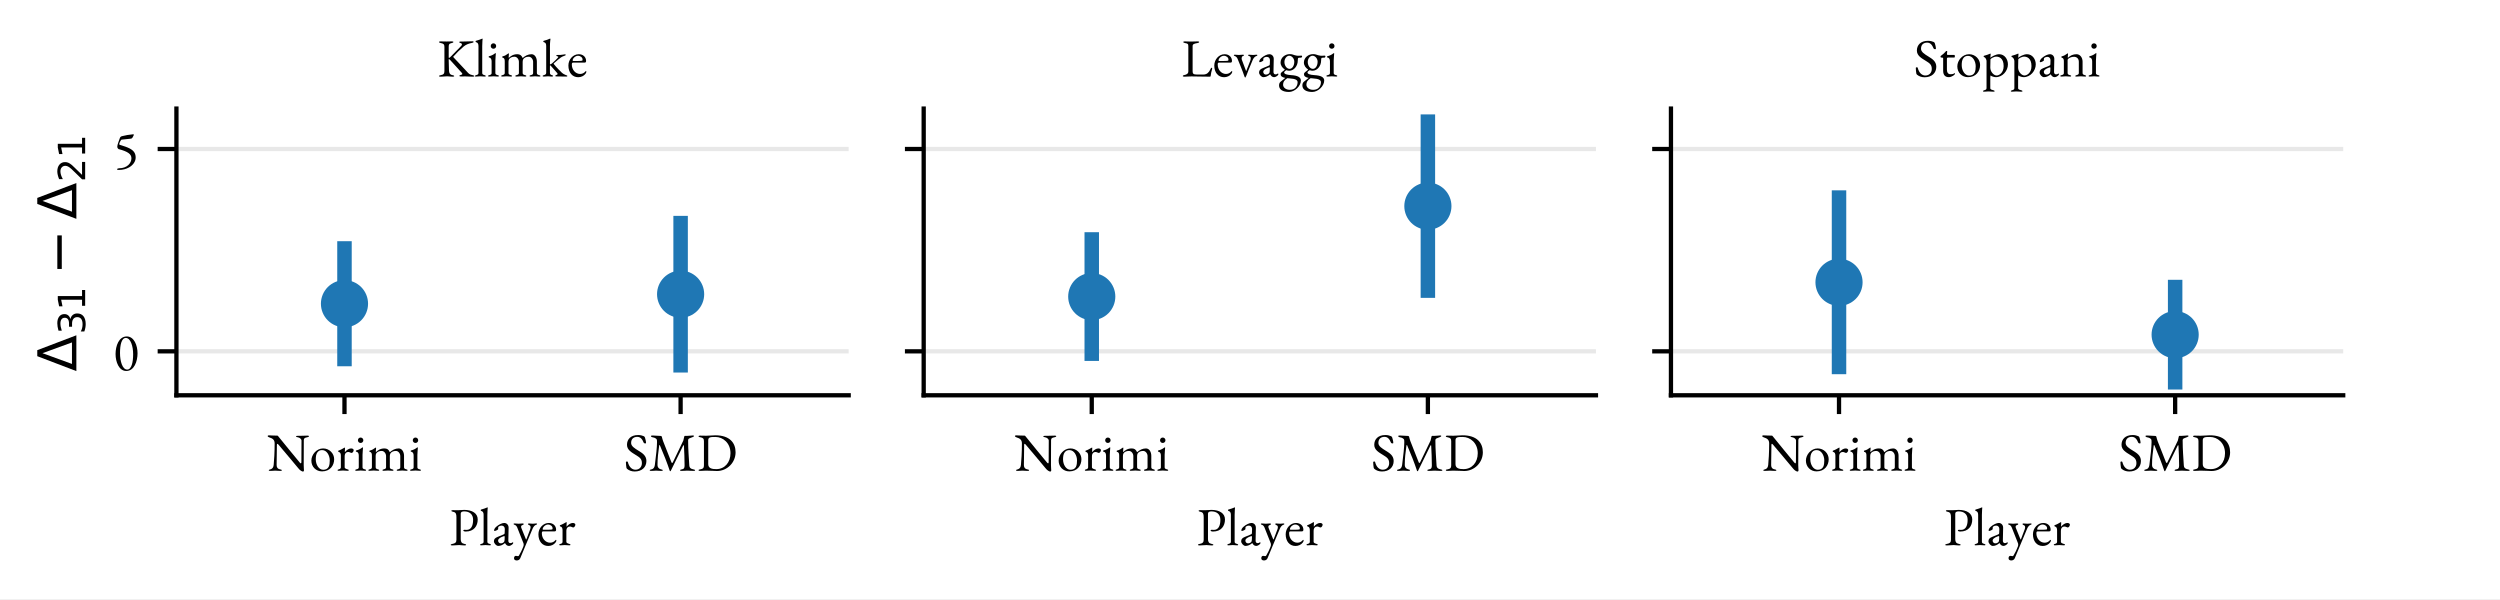
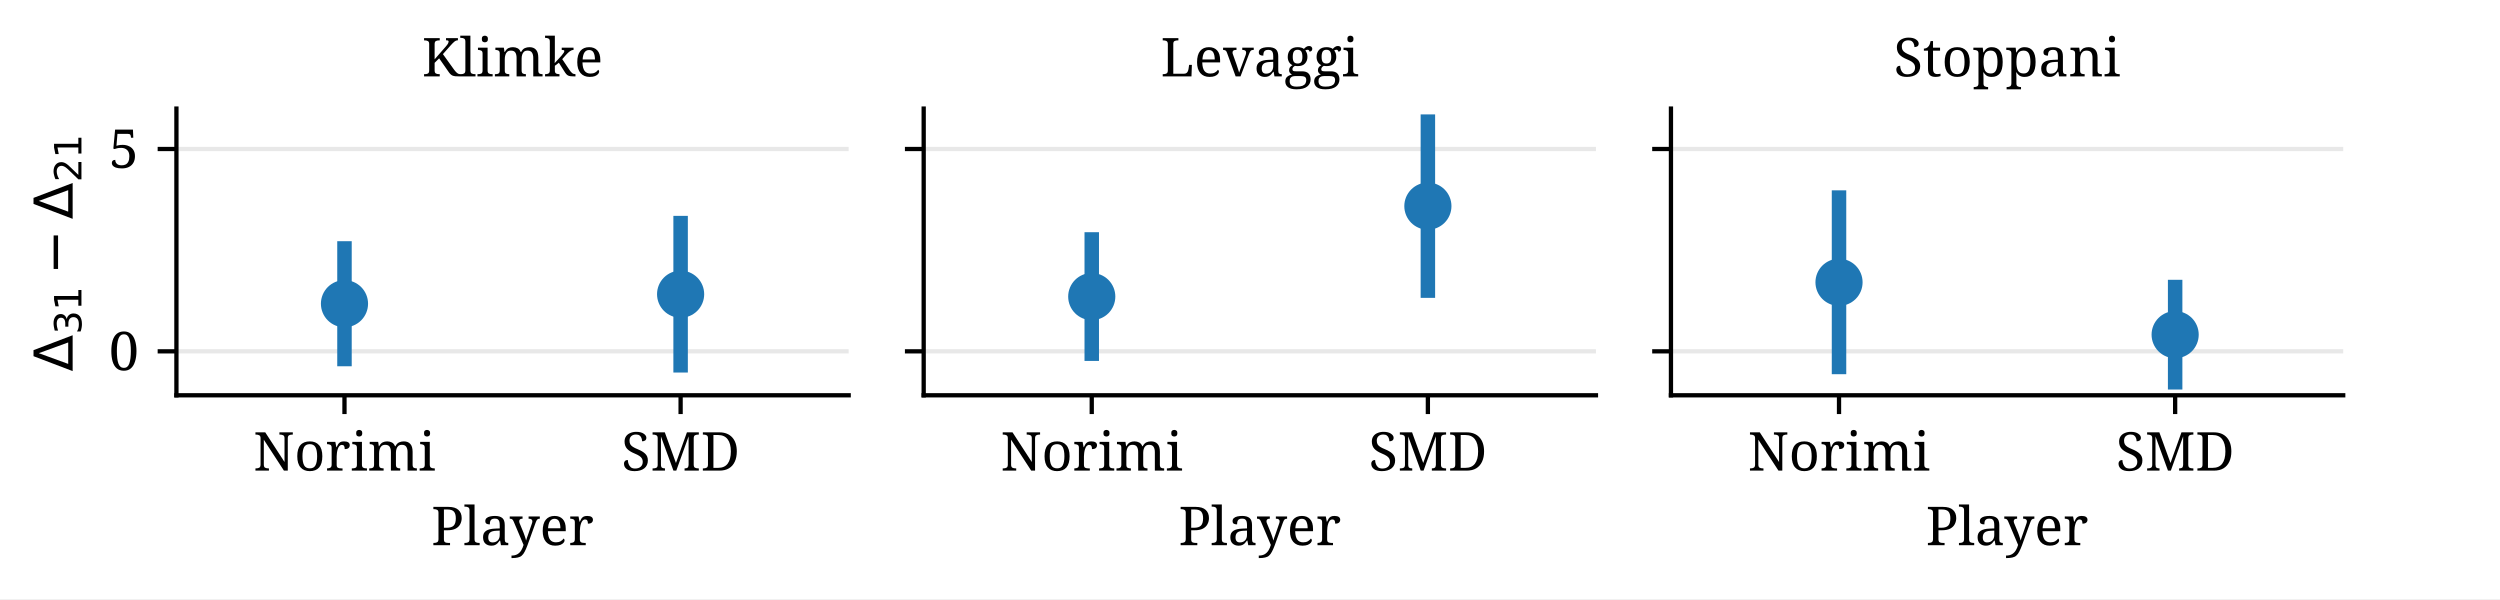
<svg xmlns="http://www.w3.org/2000/svg" xmlns:xlink="http://www.w3.org/1999/xlink" width="466.214pt" height="111.716pt" viewBox="0 0 466.214 111.716" version="1.1">
  <defs>
    <style type="text/css">*{stroke-linejoin: round; stroke-linecap: butt}</style>
  </defs>
  <g id="figure_1">
    <g id="patch_1">
      <path d="M 0 111.716  L 466.214 111.716  L 466.214 0  L 0 0  z " style="fill: #ffffff" />
    </g>
    <g id="axes_1">
      <g id="patch_2">
        <path d="M 32.9 73.716  L 158.266 73.716  L 158.266 20.25  L 32.9 20.25  z " style="fill: #ffffff" />
      </g>
      <g id="matplotlib.axis_1">
        <g id="xtick_1">
          <g id="line2d_1">
            <defs>
-               <path id="m134021702a" d="M 0 0  L 0 3.5  " style="stroke: #000000; stroke-width: 0.8" />
+               <path id="m413b5e02e6" d="M 0 0  L 0 3.5  " style="stroke: #000000; stroke-width: 0.8" />
            </defs>
            <g>
-               <use xlink:href="#m134021702a" x="64.241" y="73.716" style="stroke: #000000; stroke-width: 0.8" />
+               <use xlink:href="#m413b5e02e6" x="64.241" y="73.716" style="stroke: #000000; stroke-width: 0.8" />
            </g>
          </g>
          <g id="text_1">
-             <g transform="translate(49.79611 87.76625) scale(0.1 -0.1)">
-               <defs>
-                 <path id="EBGaramond-Regular-4e" d="M 4275 -109  C 4339 -109 4410 -83 4410 51  C 4410 134 4378 365 4378 672  C 4378 1683 4384 3520 4390 3635  C 4403 3846 4474 3923 4794 3981  C 4941 4006 5005 4051 5005 4109  C 5005 4160 4928 4179 4819 4179  C 4429 4179 4390 4160 4083 4160  L 3718 4160  C 3610 4160 3456 4141 3456 4090  C 3456 4032 3597 3987 3744 3962  C 3885 3936 4109 3776 4115 3610  C 4115 2438 4109 1248 4102 1005  C 4096 909 4070 870 4038 870  C 3987 870 3910 960 3878 998  C 3750 1152 1485 3898 1363 4070  C 1318 4128 1286 4179 1210 4179  C 749 4179 723 4198 224 4211  C 179 4211 77 4198 77 4122  C 77 4045 237 3981 275 3968  C 653 3846 909 3699 909 3245  C 909 2189 845 1165 794 685  C 768 422 666 224 422 160  C 275 122 211 96 211 38  C 211 -13 288 -32 397 -32  C 742 -32 749 0 979 0  C 1216 0 1235 -32 1581 -32  C 1690 -32 1766 -13 1766 38  C 1766 96 1702 128 1555 154  C 1235 211 1146 435 1146 666  C 1146 1453 1165 2432 1178 3066  C 1178 3117 1190 3200 1235 3200  C 1267 3200 1306 3174 1370 3098  C 1517 2918 3610 454 3725 294  C 3930 13 4198 -109 4275 -109  z " transform="scale(0.015625)" />
-                 <path id="EBGaramond-Regular-6f" d="M 1498 -90  C 2458 -90 2944 614 2944 1363  C 2944 2054 2368 2650 1626 2650  C 838 2650 224 1907 224 1197  C 224 448 781 -90 1498 -90  z M 1632 102  C 1120 102 749 710 749 1344  C 749 1651 781 1978 954 2195  C 1107 2394 1286 2451 1517 2451  C 2061 2451 2419 1818 2419 1210  C 2419 960 2394 653 2291 454  C 2163 205 1920 102 1632 102  z " transform="scale(0.015625)" />
-                 <path id="EBGaramond-Regular-72" d="M 314 -19  C 570 -19 608 13 832 13  C 1056 13 1133 -19 1389 -19  C 1478 -19 1517 0 1517 51  C 1517 109 1459 128 1370 154  C 1158 218 1030 282 1030 397  L 1030 1690  C 1030 2118 1267 2227 1472 2227  C 1536 2227 1606 2195 1677 2170  C 1741 2138 1805 2112 1856 2112  C 1984 2112 2106 2317 2106 2445  C 2106 2560 1978 2650 1798 2650  C 1549 2650 1267 2464 1062 2214  C 1056 2214 1050 2221 1050 2227  C 1062 2432 1069 2662 1069 2707  C 1069 2733 1056 2752 1037 2752  C 1018 2752 992 2739 941 2707  C 806 2624 531 2464 307 2394  C 282 2387 250 2355 250 2317  C 250 2278 282 2240 314 2234  C 525 2189 576 2003 576 1773  L 576 397  C 576 275 493 192 333 154  C 237 128 186 115 186 51  C 186 0 224 -19 314 -19  z " transform="scale(0.015625)" />
-                 <path id="EBGaramond-Regular-69" d="M 794 3302  C 979 3302 1120 3443 1120 3622  C 1120 3808 979 3949 794 3949  C 614 3949 474 3808 474 3622  C 474 3443 614 3302 794 3302  z M 282 -19  C 531 -19 576 13 800 13  C 1024 13 1075 -19 1318 -19  C 1402 -19 1446 0 1446 51  C 1446 115 1370 134 1299 154  C 1126 198 1024 250 1024 397  L 1024 1882  C 1024 2170 1082 2643 1082 2746  C 1082 2765 1069 2778 1043 2778  C 1018 2778 986 2758 954 2733  C 845 2643 621 2490 282 2413  C 243 2406 224 2381 224 2336  C 224 2285 243 2259 288 2253  C 506 2221 576 2016 576 1786  L 576 397  C 576 243 480 198 301 154  C 230 134 154 115 154 51  C 154 0 205 -19 282 -19  z " transform="scale(0.015625)" />
-                 <path id="EBGaramond-Regular-6d" d="M 282 -19  C 538 -19 576 13 800 13  C 1024 13 1062 -19 1318 -19  C 1395 -19 1446 0 1446 51  C 1446 115 1370 128 1299 154  C 1171 192 1024 224 1024 397  L 1024 1715  C 1024 1933 1075 2086 1197 2176  C 1357 2304 1536 2349 1754 2349  C 2029 2349 2266 2048 2266 1741  L 2266 397  C 2266 224 2112 192 1984 154  C 1914 128 1837 115 1837 51  C 1837 0 1894 -19 1965 -19  C 2221 -19 2272 13 2496 13  C 2720 13 2765 -19 3021 -19  C 3104 -19 3149 0 3149 51  C 3149 109 3085 134 3002 154  C 2874 186 2714 224 2714 397  L 2714 1715  C 2714 1939 2778 2086 2893 2176  C 3053 2304 3232 2349 3450 2349  C 3725 2349 3962 2048 3962 1741  L 3962 397  C 3962 224 3821 186 3686 154  C 3603 134 3539 115 3539 51  C 3539 0 3590 -19 3667 -19  C 3923 -19 3974 13 4198 13  C 4422 13 4448 -19 4704 -19  C 4800 -19 4832 0 4832 51  C 4832 109 4768 128 4685 154  C 4557 192 4410 224 4410 397  L 4410 1760  C 4410 2208 4186 2650 3770 2650  C 3354 2650 3002 2451 2726 2208  L 2707 2208  C 2573 2534 2374 2650 2067 2650  C 1574 2650 1261 2406 1069 2221  L 1056 2221  C 1050 2227 1043 2259 1043 2298  C 1043 2419 1075 2650 1075 2707  C 1075 2733 1056 2752 1037 2752  C 1011 2752 992 2733 979 2726  C 749 2579 672 2477 326 2394  C 294 2387 275 2368 275 2317  C 275 2266 294 2240 333 2234  C 550 2195 576 2003 576 1773  L 576 397  C 576 224 422 192 301 154  C 218 128 154 109 154 51  C 154 -6 211 -19 282 -19  z " transform="scale(0.015625)" />
-               </defs>
-               <use xlink:href="#EBGaramond-Regular-4e" />
-               <use xlink:href="#EBGaramond-Regular-6f" transform="translate(79.19998 0)" />
-               <use xlink:href="#EBGaramond-Regular-72" transform="translate(128.7 0)" />
-               <use xlink:href="#EBGaramond-Regular-69" transform="translate(162.1 0)" />
-               <use xlink:href="#EBGaramond-Regular-6d" transform="translate(186.5999 0)" />
-               <use xlink:href="#EBGaramond-Regular-69" transform="translate(264.3999 0)" />
-             </g>
+             <text style="font-size: 10px; font-family: 'EB Garamond', serif; text-anchor: middle" x="64.241" y="87.766" transform="rotate(-0 64.24143 87.76625)">Norimi</text>
          </g>
        </g>
        <g id="xtick_2">
          <g id="line2d_2">
            <g>
-               <use xlink:href="#m134021702a" x="126.924" y="73.716" style="stroke: #000000; stroke-width: 0.8" />
+               <use xlink:href="#m413b5e02e6" x="126.924" y="73.716" style="stroke: #000000; stroke-width: 0.8" />
            </g>
          </g>
          <g id="text_2">
-             <g transform="translate(116.3243 87.76625) scale(0.1 -0.1)">
-               <defs>
-                 <path id="EBGaramond-Regular-53" d="M 1306 -102  C 2144 -102 2701 390 2701 1152  C 2701 1792 2221 2093 1773 2368  C 1293 2662 877 2918 877 3302  C 877 3840 1229 4032 1613 4032  C 1978 4032 2202 3782 2381 3334  C 2400 3283 2483 3245 2560 3245  C 2611 3245 2656 3264 2656 3315  C 2656 3520 2579 3770 2528 3949  C 2509 4013 2458 4083 2394 4109  C 2253 4166 2029 4250 1722 4250  C 819 4250 384 3731 384 3085  C 384 2464 941 2176 1440 1862  C 1894 1581 2163 1414 2163 890  C 2163 416 1837 109 1395 109  C 1030 109 653 365 486 1024  C 474 1075 429 1094 384 1094  C 314 1094 256 1062 256 1005  C 269 826 275 506 320 333  C 333 282 371 237 403 205  C 640 6 947 -102 1306 -102  z " transform="scale(0.015625)" />
-                 <path id="EBGaramond-Regular-4d" d="M 307 -32  C 653 -32 659 0 890 0  C 1126 0 1146 -32 1491 -32  C 1600 -32 1677 -13 1677 38  C 1677 96 1613 128 1466 154  C 1203 205 1050 422 1050 653  C 1050 1523 1133 2112 1254 3014  C 1261 3059 1318 3059 1338 3014  C 1818 1894 2182 973 2515 -26  C 2534 -83 2611 -77 2630 -32  L 4102 2970  C 4147 3053 4192 3059 4205 2970  C 4243 2106 4282 1536 4282 614  C 4282 314 4205 186 3955 154  C 3808 134 3744 96 3744 38  C 3744 -13 3821 -32 3930 -32  C 4275 -32 4339 0 4602 0  C 4896 0 5005 -32 5350 -32  C 5459 -32 5536 -13 5536 38  C 5536 96 5472 128 5325 154  C 5005 211 4858 346 4845 608  C 4794 1574 4704 2445 4704 3635  C 4704 3731 4768 3814 4858 3853  C 4973 3904 5120 3955 5235 4000  C 5363 4051 5402 4077 5402 4134  C 5402 4192 5306 4198 5267 4198  C 5120 4198 4794 4147 4538 4147  L 4307 4147  C 4275 4147 4256 4115 4243 4064  C 4218 3930 4166 3725 4128 3584  L 2867 960  C 2835 896 2746 915 2720 979  L 1709 3546  C 1645 3706 1613 3885 1568 4038  C 1549 4102 1504 4141 1446 4141  C 1280 4141 653 4192 486 4192  C 358 4192 269 4186 269 4122  C 269 4064 326 4013 410 3994  C 602 3955 736 3930 890 3802  C 973 3731 979 3661 986 3590  C 992 3526 992 3443 992 3379  C 992 2842 883 1805 730 653  C 685 352 544 192 333 154  C 186 128 122 96 122 38  C 122 -13 198 -32 307 -32  z " transform="scale(0.015625)" />
-                 <path id="EBGaramond-Regular-44" d="M 2374 -45  C 3597 -45 4602 960 4602 2189  C 4602 3309 3910 4218 2176 4218  C 2003 4218 1357 4166 1082 4166  C 774 4166 698 4179 371 4179  C 262 4179 186 4154 186 4096  C 186 4026 250 4006 397 3981  C 717 3923 826 3821 826 3514  L 826 634  C 826 326 717 211 397 154  C 250 128 186 122 186 51  C 186 -13 262 -32 371 -32  C 710 -32 787 0 1043 0  C 1549 0 2246 -45 2374 -45  z M 2298 179  C 1818 179 1338 256 1338 774  L 1338 3629  C 1338 4013 1651 4019 2208 4019  C 3085 4019 3994 3309 3994 2080  C 3994 966 3296 179 2298 179  z " transform="scale(0.015625)" />
-               </defs>
-               <use xlink:href="#EBGaramond-Regular-53" />
-               <use xlink:href="#EBGaramond-Regular-4d" transform="translate(46.49999 0)" />
-               <use xlink:href="#EBGaramond-Regular-44" transform="translate(136.6 0)" />
-             </g>
+             <text style="font-size: 10px; font-family: 'EB Garamond', serif; text-anchor: middle" x="126.924" y="87.766" transform="rotate(-0 126.9243 87.76625)">SMD</text>
          </g>
        </g>
        <g id="text_3">
-           <g transform="translate(83.81723 101.6663) scale(0.1 -0.1)">
-             <defs>
-               <path id="EBGaramond-Regular-50" d="M 339 -32  C 685 -32 845 13 1171 13  C 1414 13 1453 -32 1798 -32  C 1907 -32 1984 -13 1984 38  C 1984 96 1920 128 1773 154  C 1453 211 1344 403 1344 710  L 1344 3763  C 1344 3955 1510 4032 1754 4032  C 2374 4032 2822 3706 2822 3027  C 2822 2272 2560 1824 2048 1824  C 1875 1824 1792 1837 1754 1837  C 1709 1837 1651 1779 1651 1747  C 1651 1696 1754 1626 1939 1626  C 2918 1626 3373 2285 3373 3072  C 3373 3789 2726 4211 1754 4211  C 1574 4211 1299 4173 1043 4173  C 781 4173 762 4179 416 4179  C 307 4179 230 4160 230 4109  C 230 4051 294 4006 442 3981  C 762 3923 832 3725 832 3341  L 832 640  C 832 326 685 211 365 154  C 218 128 154 96 154 38  C 154 -13 230 -32 339 -32  z " transform="scale(0.015625)" />
-               <path id="EBGaramond-Regular-6c" d="M 250 -19  C 499 -19 544 13 768 13  C 992 13 1037 -19 1286 -19  C 1331 -19 1414 -13 1414 38  C 1414 102 1338 128 1267 154  C 1139 192 992 224 992 397  L 992 3597  C 992 4173 1037 4390 1037 4467  C 1037 4486 1024 4512 1005 4512  C 992 4512 979 4506 966 4499  C 762 4422 570 4326 243 4250  C 218 4243 198 4211 198 4173  C 198 4134 218 4096 250 4090  C 461 4045 544 3872 544 3622  L 544 397  C 544 224 397 192 269 154  C 198 128 122 102 122 38  C 122 -13 205 -19 250 -19  z " transform="scale(0.015625)" />
-               <path id="EBGaramond-Regular-61" d="M 749 -90  C 1024 -90 1267 13 1549 243  L 1568 243  C 1683 19 1837 -90 2035 -90  C 2170 -90 2342 0 2477 134  C 2515 173 2547 237 2547 275  C 2547 314 2515 346 2477 346  C 2464 346 2451 339 2426 314  C 2368 262 2298 243 2189 243  C 2048 243 1952 365 1958 544  L 1990 2080  C 1997 2406 1773 2650 1466 2650  C 1210 2650 800 2458 512 2195  C 352 2054 256 1888 256 1754  C 256 1722 282 1696 326 1696  C 454 1696 749 1856 749 1920  C 749 1952 742 2003 742 2035  C 742 2112 755 2182 806 2221  C 890 2291 1030 2336 1158 2336  C 1402 2336 1542 2150 1536 1926  L 1523 1517  C 1517 1344 1510 1331 1344 1261  L 691 992  C 378 864 237 730 237 461  C 237 224 518 -90 749 -90  z M 1050 218  C 896 218 736 333 736 557  C 736 704 883 883 1338 1050  C 1408 1075 1446 1082 1466 1082  C 1517 1082 1530 1043 1523 947  L 1510 634  C 1504 474 1472 416 1427 371  C 1331 275 1216 218 1050 218  z " transform="scale(0.015625)" />
-               <path id="EBGaramond-Regular-79" d="M 410 -1824  C 595 -1824 749 -1734 826 -1562  C 1088 -947 1414 -141 1440 -83  L 2310 1990  C 2394 2195 2560 2381 2688 2419  C 2758 2445 2835 2470 2835 2534  C 2835 2586 2752 2592 2707 2592  C 2566 2592 2566 2560 2330 2560  C 2093 2560 1990 2592 1875 2592  C 1830 2592 1747 2573 1747 2522  C 1747 2458 1862 2400 1933 2368  C 2010 2336 2061 2285 2061 2125  C 2061 2061 2035 1946 2010 1888  L 1568 717  C 1562 698 1549 678 1536 678  C 1517 678 1504 698 1498 717  L 979 1997  C 960 2042 928 2125 928 2176  C 928 2298 966 2355 1056 2381  C 1126 2400 1242 2458 1242 2522  C 1242 2573 1165 2592 1114 2592  C 858 2592 851 2560 627 2560  C 403 2560 416 2592 160 2592  C 115 2592 32 2586 32 2534  C 32 2470 109 2445 179 2419  C 307 2381 403 2259 467 2106  L 1210 230  C 1229 179 1235 115 1235 45  C 1235 -13 1229 -64 1216 -102  C 1030 -595 813 -1018 672 -1242  C 640 -1293 602 -1312 550 -1312  C 480 -1312 390 -1274 294 -1274  C 160 -1274 83 -1408 83 -1562  C 83 -1754 243 -1824 410 -1824  z " transform="scale(0.015625)" />
-               <path id="EBGaramond-Regular-65" d="M 1363 -96  C 1702 -96 2029 51 2221 301  C 2298 397 2336 486 2336 570  C 2336 608 2317 634 2285 634  C 2259 634 2246 627 2214 582  C 2054 397 1843 294 1587 294  C 1043 294 602 794 602 1408  C 602 1594 640 1645 762 1645  L 2112 1645  C 2246 1645 2304 1709 2304 1843  C 2304 2317 1939 2650 1427 2650  C 755 2650 192 2035 192 1299  C 192 461 659 -96 1363 -96  z M 774 1843  C 723 1843 698 1862 698 1907  C 698 2163 1037 2464 1331 2464  C 1632 2464 1882 2259 1882 2016  C 1882 1926 1869 1882 1830 1875  C 1690 1850 1562 1843 1357 1843  L 774 1843  z " transform="scale(0.015625)" />
-             </defs>
-             <use xlink:href="#EBGaramond-Regular-50" />
-             <use xlink:href="#EBGaramond-Regular-6c" transform="translate(55.2 0)" />
-             <use xlink:href="#EBGaramond-Regular-61" transform="translate(79.19998 0)" />
-             <use xlink:href="#EBGaramond-Regular-79" transform="translate(119.1 0)" />
-             <use xlink:href="#EBGaramond-Regular-65" transform="translate(162.9 0)" />
-             <use xlink:href="#EBGaramond-Regular-72" transform="translate(201.8999 0)" />
-           </g>
+           <text style="font-size: 10px; font-family: 'EB Garamond', serif; text-anchor: middle" x="95.583" y="101.666" transform="rotate(-0 95.58285 101.6663)">Player</text>
        </g>
      </g>
      <g id="matplotlib.axis_2">
        <g id="ytick_1">
          <g id="line2d_3">
-             <path d="M 32.9 65.516  L 158.266 65.516  " clip-path="url(#p1dc24a5975)" style="fill: none; stroke: #b0b0b0; stroke-opacity: 0.3; stroke-width: 0.8; stroke-linecap: square" />
+             <path d="M 32.9 65.516  L 158.266 65.516  " clip-path="url(#p320adf4437)" style="fill: none; stroke: #b0b0b0; stroke-opacity: 0.3; stroke-width: 0.8; stroke-linecap: square" />
          </g>
          <g id="line2d_4">
            <defs>
-               <path id="mbe5b79026c" d="M 0 0  L -3.5 0  " style="stroke: #000000; stroke-width: 0.8" />
+               <path id="m48636ae9ef" d="M 0 0  L -3.5 0  " style="stroke: #000000; stroke-width: 0.8" />
            </defs>
            <g>
-               <use xlink:href="#mbe5b79026c" x="32.9" y="65.516" style="stroke: #000000; stroke-width: 0.8" />
+               <use xlink:href="#m48636ae9ef" x="32.9" y="65.516" style="stroke: #000000; stroke-width: 0.8" />
            </g>
          </g>
          <g id="text_4">
-             <g transform="translate(21.1 69.04082) scale(0.1 -0.1)">
-               <defs>
-                 <path id="EBGaramond-Regular-30" d="M 1568 -90  C 2515 -90 2912 1062 2912 2022  C 2912 2950 2502 4032 1632 4032  C 685 4032 288 2906 288 1933  C 288 986 698 -90 1568 -90  z M 1677 77  C 1101 77 819 1088 819 2048  C 819 3008 998 3853 1510 3853  C 2086 3853 2387 2867 2387 1907  C 2387 947 2189 77 1677 77  z " transform="scale(0.015625)" />
-               </defs>
-               <use xlink:href="#EBGaramond-Regular-30" />
-             </g>
+             <text style="font-size: 10px; font-family: 'EB Garamond', serif; text-anchor: end" x="25.9" y="69.041" transform="rotate(-0 25.9 69.04082)">0</text>
          </g>
        </g>
        <g id="ytick_2">
          <g id="line2d_5">
-             <path d="M 32.9 27.786  L 158.266 27.786  " clip-path="url(#p1dc24a5975)" style="fill: none; stroke: #b0b0b0; stroke-opacity: 0.3; stroke-width: 0.8; stroke-linecap: square" />
+             <path d="M 32.9 27.786  L 158.266 27.786  " clip-path="url(#p320adf4437)" style="fill: none; stroke: #b0b0b0; stroke-opacity: 0.3; stroke-width: 0.8; stroke-linecap: square" />
          </g>
          <g id="line2d_6">
            <g>
-               <use xlink:href="#mbe5b79026c" x="32.9" y="27.786" style="stroke: #000000; stroke-width: 0.8" />
+               <use xlink:href="#m48636ae9ef" x="32.9" y="27.786" style="stroke: #000000; stroke-width: 0.8" />
            </g>
          </g>
          <g id="text_5">
-             <g transform="translate(21.1 31.3114) scale(0.1 -0.1)">
-               <defs>
-                 <path id="EBGaramond-Regular-35" d="M 698 -243  C 1152 -243 1568 -128 1907 64  C 2381 339 2688 768 2688 1235  C 2688 1754 2451 2067 1978 2317  C 1683 2470 1293 2605 813 2746  C 736 2765 723 2810 730 2867  C 736 2970 922 3360 1011 3373  C 1203 3405 1779 3450 2112 3488  C 2221 3501 2291 3565 2349 3693  C 2381 3757 2419 3834 2458 3904  C 2490 3962 2451 4019 2387 4013  C 1888 3968 1453 3891 1062 3789  C 928 3757 845 3686 800 3558  C 710 3277 493 2771 493 2541  C 493 2426 531 2342 646 2246  C 1779 1952 2182 1638 2182 1146  C 2182 595 1702 -45 691 -45  C 614 -45 461 -102 461 -166  C 461 -224 602 -243 698 -243  z " transform="scale(0.015625)" />
-               </defs>
-               <use xlink:href="#EBGaramond-Regular-35" />
-             </g>
+             <text style="font-size: 10px; font-family: 'EB Garamond', serif; text-anchor: end" x="25.9" y="31.311" transform="rotate(-0 25.9 31.3114)">5</text>
          </g>
        </g>
        <g id="text_6">
-           <g transform="translate(14.25 69.28312) rotate(-90) scale(0.1 -0.1)">
-             <defs>
-               <path id="DejaVuSans-394" d="M 2188 4044  L 906 525  L 3472 525  L 2188 4044  z M 50 0  L 1831 4666  L 2547 4666  L 4325 0  L 50 0  z " transform="scale(0.015625)" />
-               <path id="DejaVuSans-33" d="M 2597 2516  Q 3050 2419 3304 2112  Q 3559 1806 3559 1356  Q 3559 666 3084 287  Q 2609 -91 1734 -91  Q 1441 -91 1130 -33  Q 819 25 488 141  L 488 750  Q 750 597 1062 519  Q 1375 441 1716 441  Q 2309 441 2620 675  Q 2931 909 2931 1356  Q 2931 1769 2642 2001  Q 2353 2234 1838 2234  L 1294 2234  L 1294 2753  L 1863 2753  Q 2328 2753 2575 2939  Q 2822 3125 2822 3475  Q 2822 3834 2567 4026  Q 2313 4219 1838 4219  Q 1578 4219 1281 4162  Q 984 4106 628 3988  L 628 4550  Q 988 4650 1302 4700  Q 1616 4750 1894 4750  Q 2613 4750 3031 4423  Q 3450 4097 3450 3541  Q 3450 3153 3228 2886  Q 3006 2619 2597 2516  z " transform="scale(0.015625)" />
-               <path id="DejaVuSans-31" d="M 794 531  L 1825 531  L 1825 4091  L 703 3866  L 703 4441  L 1819 4666  L 2450 4666  L 2450 531  L 3481 531  L 3481 0  L 794 0  L 794 531  z " transform="scale(0.015625)" />
-               <path id="DejaVuSans-2212" d="M 678 2272  L 4684 2272  L 4684 1741  L 678 1741  L 678 2272  z " transform="scale(0.015625)" />
-               <path id="DejaVuSans-32" d="M 1228 531  L 3431 531  L 3431 0  L 469 0  L 469 531  Q 828 903 1448 1529  Q 2069 2156 2228 2338  Q 2531 2678 2651 2914  Q 2772 3150 2772 3378  Q 2772 3750 2511 3984  Q 2250 4219 1831 4219  Q 1534 4219 1204 4116  Q 875 4013 500 3803  L 500 4441  Q 881 4594 1212 4672  Q 1544 4750 1819 4750  Q 2544 4750 2975 4387  Q 3406 4025 3406 3419  Q 3406 3131 3298 2873  Q 3191 2616 2906 2266  Q 2828 2175 2409 1742  Q 1991 1309 1228 531  z " transform="scale(0.015625)" />
-             </defs>
-             <use xlink:href="#DejaVuSans-394" transform="translate(0 0.09375)" />
-             <use xlink:href="#DejaVuSans-33" transform="translate(69.36523 -16.3125) scale(0.7)" />
-             <use xlink:href="#DejaVuSans-31" transform="translate(113.9014 -16.3125) scale(0.7)" />
-             <use xlink:href="#DejaVuSans-2212" transform="translate(180.6543 0.09375)" />
-             <use xlink:href="#DejaVuSans-394" transform="translate(283.9258 0.09375)" />
-             <use xlink:href="#DejaVuSans-32" transform="translate(353.291 -16.3125) scale(0.7)" />
-             <use xlink:href="#DejaVuSans-31" transform="translate(397.8271 -16.3125) scale(0.7)" />
+           <g transform="translate(14.25 69.28312) rotate(-90)">
+             <text>
+               <tspan x="0" y="-0.703" style="font-size: 10px; font-family: 'DejaVu Sans'">Δ</tspan>
+               <tspan x="18.065" y="-0.703" style="font-size: 10px; font-family: 'DejaVu Sans'">−</tspan>
+               <tspan x="28.393" y="-0.703" style="font-size: 10px; font-family: 'DejaVu Sans'">Δ</tspan>
+               <tspan x="6.937" y="0.938" style="font-size: 7px; font-family: 'DejaVu Sans'">3</tspan>
+               <tspan x="11.39" y="0.938" style="font-size: 7px; font-family: 'DejaVu Sans'">1</tspan>
+               <tspan x="35.329" y="0.938" style="font-size: 7px; font-family: 'DejaVu Sans'">2</tspan>
+               <tspan x="39.783" y="0.938" style="font-size: 7px; font-family: 'DejaVu Sans'">1</tspan>
+             </text>
          </g>
        </g>
      </g>
      <g id="line2d_7">
        <defs>
-           <path id="mdcbc2c1734" d="M 0 3.384  C 0.897 3.384 1.758 3.027 2.393 2.393  C 3.027 1.758 3.384 0.897 3.384 0  C 3.384 -0.897 3.027 -1.758 2.393 -2.393  C 1.758 -3.027 0.897 -3.384 0 -3.384  C -0.897 -3.384 -1.758 -3.027 -2.393 -2.393  C -3.027 -1.758 -3.384 -0.897 -3.384 0  C -3.384 0.897 -3.027 1.758 -2.393 2.393  C -1.758 3.027 -0.897 3.384 0 3.384  z " style="stroke: #1f77b4; stroke-width: 2.025" />
+           <path id="mb423639138" d="M 0 3.384  C 0.897 3.384 1.758 3.027 2.393 2.393  C 3.027 1.758 3.384 0.897 3.384 0  C 3.384 -0.897 3.027 -1.758 2.393 -2.393  C 1.758 -3.027 0.897 -3.384 0 -3.384  C -0.897 -3.384 -1.758 -3.027 -2.393 -2.393  C -3.027 -1.758 -3.384 -0.897 -3.384 0  C -3.384 0.897 -3.027 1.758 -2.393 2.393  C -1.758 3.027 -0.897 3.384 0 3.384  z " style="stroke: #1f77b4; stroke-width: 2.025" />
        </defs>
-         <g clip-path="url(#p1dc24a5975)">
-           <use xlink:href="#mdcbc2c1734" x="64.241" y="56.638" style="fill: #1f77b4; stroke: #1f77b4; stroke-width: 2.025" />
-           <use xlink:href="#mdcbc2c1734" x="126.924" y="54.863" style="fill: #1f77b4; stroke: #1f77b4; stroke-width: 2.025" />
+         <g clip-path="url(#p320adf4437)">
+           <use xlink:href="#mb423639138" x="64.241" y="56.638" style="fill: #1f77b4; stroke: #1f77b4; stroke-width: 2.025" />
+           <use xlink:href="#mb423639138" x="126.924" y="54.863" style="fill: #1f77b4; stroke: #1f77b4; stroke-width: 2.025" />
        </g>
      </g>
      <g id="line2d_8">
-         <path d="M 64.241 66.95  L 64.241 46.327  " clip-path="url(#p1dc24a5975)" style="fill: none; stroke: #1f77b4; stroke-width: 2.7; stroke-linecap: square" />
+         <path d="M 64.241 66.95  L 64.241 46.327  " clip-path="url(#p320adf4437)" style="fill: none; stroke: #1f77b4; stroke-width: 2.7; stroke-linecap: square" />
      </g>
      <g id="line2d_9">
-         <path d="M 126.924 68.118  L 126.924 41.608  " clip-path="url(#p1dc24a5975)" style="fill: none; stroke: #1f77b4; stroke-width: 2.7; stroke-linecap: square" />
+         <path d="M 126.924 68.118  L 126.924 41.608  " clip-path="url(#p320adf4437)" style="fill: none; stroke: #1f77b4; stroke-width: 2.7; stroke-linecap: square" />
      </g>
      <g id="patch_3">
        <path d="M 32.9 73.716  L 32.9 20.25  " style="fill: none; stroke: #000000; stroke-width: 0.8; stroke-linejoin: miter; stroke-linecap: square" />
      </g>
      <g id="patch_4">
        <path d="M 32.9 73.716  L 158.266 73.716  " style="fill: none; stroke: #000000; stroke-width: 0.8; stroke-linejoin: miter; stroke-linecap: square" />
      </g>
      <g id="text_7">
-         <g transform="translate(81.56801 14.25) scale(0.1 -0.1)">
-           <defs>
-             <path id="EBGaramond-Regular-4b" d="M 384 -32  C 730 -32 877 13 1190 13  C 1434 13 1472 -32 1818 -32  C 1926 -32 2003 -13 2003 38  C 2003 96 1939 128 1792 154  C 1472 211 1395 429 1382 704  C 1363 1216 1350 1530 1350 1933  C 1350 1978 1344 2067 1376 2067  C 1408 2067 1472 2010 1523 1958  L 2880 461  C 2931 403 2976 352 2976 301  C 2976 250 2925 205 2797 173  C 2675 147 2624 122 2624 64  C 2624 13 2701 -6 2810 -6  C 3098 -6 3168 0 3328 0  C 3680 0 3840 -32 4218 -32  C 4326 -32 4403 -13 4403 38  C 4403 96 4339 122 4192 154  C 3827 230 3763 301 3488 608  L 1939 2259  C 1894 2304 1875 2342 1907 2374  C 2355 2867 2675 3181 3136 3571  C 3430 3821 3789 3936 4109 3994  C 4256 4019 4320 4064 4320 4122  C 4320 4166 4262 4192 4179 4192  C 4096 4192 3507 4166 3142 4166  L 2797 4166  C 2688 4166 2611 4147 2611 4096  C 2611 4038 2662 4006 2810 3968  C 2886 3949 2931 3891 2931 3821  C 2931 3763 2899 3693 2835 3629  L 1555 2323  C 1510 2272 1427 2208 1382 2208  C 1350 2208 1350 2298 1350 2330  L 1350 3526  C 1350 3776 1376 3923 1696 3981  C 1843 4006 1907 4051 1907 4109  C 1907 4160 1830 4179 1722 4179  C 1376 4179 1344 4166 1101 4166  C 819 4166 730 4179 384 4179  C 275 4179 198 4160 198 4109  C 198 4051 262 4006 410 3981  C 730 3923 838 3821 838 3526  L 838 646  C 838 326 730 211 410 154  C 262 128 198 96 198 38  C 198 -13 275 -32 384 -32  z " transform="scale(0.015625)" />
-             <path id="EBGaramond-Regular-6b" d="M 269 -19  C 518 -19 544 13 768 13  C 992 13 966 -19 1216 -19  C 1248 -19 1363 -13 1363 51  C 1363 115 1286 128 1216 154  C 1088 192 992 243 992 416  C 986 563 986 717 986 864  C 986 1011 986 1152 992 1274  C 992 1306 1005 1318 1024 1318  C 1050 1318 1062 1306 1088 1274  L 1862 397  C 1888 365 1907 333 1907 307  C 1907 230 1830 192 1734 160  C 1677 141 1626 109 1626 58  C 1626 26 1651 0 1741 0  C 2176 0 2605 -19 2938 -19  C 3014 -19 3066 -6 3066 51  C 3066 115 2963 134 2874 166  C 2746 211 2534 326 2394 461  C 2259 582 1779 1062 1453 1472  C 1440 1485 1434 1504 1434 1517  C 1434 1536 1446 1555 1472 1581  C 1779 1850 2208 2208 2291 2259  C 2406 2330 2554 2413 2714 2458  C 2803 2483 2874 2522 2874 2573  C 2874 2611 2842 2637 2784 2637  C 2662 2637 2400 2560 2202 2560  L 1888 2560  C 1798 2560 1747 2528 1747 2483  C 1747 2445 1766 2432 1824 2419  C 1901 2400 1990 2368 1990 2323  C 1990 2304 1978 2278 1933 2227  C 1850 2131 1600 1869 1254 1568  C 1158 1485 1075 1440 1024 1440  C 1005 1440 992 1459 992 1498  L 992 3597  C 992 4141 1050 4365 1050 4454  C 1050 4493 1037 4512 1011 4512  C 992 4512 979 4506 954 4493  C 762 4410 576 4326 250 4250  C 218 4243 198 4211 198 4173  C 198 4134 218 4096 256 4090  C 467 4038 544 3923 544 3622  L 544 416  C 544 243 397 192 269 154  C 198 128 122 115 122 51  C 122 0 173 -19 269 -19  z " transform="scale(0.015625)" />
-           </defs>
-           <use xlink:href="#EBGaramond-Regular-4b" />
-           <use xlink:href="#EBGaramond-Regular-6c" transform="translate(68.09999 0)" />
-           <use xlink:href="#EBGaramond-Regular-69" transform="translate(92.09998 0)" />
-           <use xlink:href="#EBGaramond-Regular-6d" transform="translate(116.6 0)" />
-           <use xlink:href="#EBGaramond-Regular-6b" transform="translate(194.3999 0)" />
-           <use xlink:href="#EBGaramond-Regular-65" transform="translate(241.2999 0)" />
-         </g>
+         <text style="font-size: 10px; font-family: 'EB Garamond', serif; text-anchor: middle" x="95.583" y="14.25" transform="rotate(-0 95.58285 14.25)">Klimke</text>
      </g>
    </g>
    <g id="axes_2">
      <g id="patch_5">
        <path d="M 172.254 73.716  L 297.62 73.716  L 297.62 20.25  L 172.254 20.25  z " style="fill: #ffffff" />
      </g>
      <g id="matplotlib.axis_3">
        <g id="xtick_3">
          <g id="line2d_10">
            <g>
-               <use xlink:href="#m134021702a" x="203.596" y="73.716" style="stroke: #000000; stroke-width: 0.8" />
+               <use xlink:href="#m413b5e02e6" x="203.596" y="73.716" style="stroke: #000000; stroke-width: 0.8" />
            </g>
          </g>
          <g id="text_8">
-             <g transform="translate(189.1504 87.76625) scale(0.1 -0.1)">
-               <use xlink:href="#EBGaramond-Regular-4e" />
-               <use xlink:href="#EBGaramond-Regular-6f" transform="translate(79.19998 0)" />
-               <use xlink:href="#EBGaramond-Regular-72" transform="translate(128.7 0)" />
-               <use xlink:href="#EBGaramond-Regular-69" transform="translate(162.1 0)" />
-               <use xlink:href="#EBGaramond-Regular-6d" transform="translate(186.5999 0)" />
-               <use xlink:href="#EBGaramond-Regular-69" transform="translate(264.3999 0)" />
-             </g>
+             <text style="font-size: 10px; font-family: 'EB Garamond', serif; text-anchor: middle" x="203.596" y="87.766" transform="rotate(-0 203.5958 87.76625)">Norimi</text>
          </g>
        </g>
        <g id="xtick_4">
          <g id="line2d_11">
            <g>
-               <use xlink:href="#m134021702a" x="266.279" y="73.716" style="stroke: #000000; stroke-width: 0.8" />
+               <use xlink:href="#m413b5e02e6" x="266.279" y="73.716" style="stroke: #000000; stroke-width: 0.8" />
            </g>
          </g>
          <g id="text_9">
-             <g transform="translate(255.6786 87.76625) scale(0.1 -0.1)">
-               <use xlink:href="#EBGaramond-Regular-53" />
-               <use xlink:href="#EBGaramond-Regular-4d" transform="translate(46.49999 0)" />
-               <use xlink:href="#EBGaramond-Regular-44" transform="translate(136.6 0)" />
-             </g>
+             <text style="font-size: 10px; font-family: 'EB Garamond', serif; text-anchor: middle" x="266.279" y="87.766" transform="rotate(-0 266.2786 87.76625)">SMD</text>
          </g>
        </g>
        <g id="text_10">
-           <g transform="translate(223.1716 101.6663) scale(0.1 -0.1)">
-             <use xlink:href="#EBGaramond-Regular-50" />
-             <use xlink:href="#EBGaramond-Regular-6c" transform="translate(55.2 0)" />
-             <use xlink:href="#EBGaramond-Regular-61" transform="translate(79.19998 0)" />
-             <use xlink:href="#EBGaramond-Regular-79" transform="translate(119.1 0)" />
-             <use xlink:href="#EBGaramond-Regular-65" transform="translate(162.9 0)" />
-             <use xlink:href="#EBGaramond-Regular-72" transform="translate(201.8999 0)" />
-           </g>
+           <text style="font-size: 10px; font-family: 'EB Garamond', serif; text-anchor: middle" x="234.937" y="101.666" transform="rotate(-0 234.9372 101.6663)">Player</text>
        </g>
      </g>
      <g id="matplotlib.axis_4">
        <g id="ytick_3">
          <g id="line2d_12">
-             <path d="M 172.254 65.516  L 297.62 65.516  " clip-path="url(#pe8753b04b0)" style="fill: none; stroke: #b0b0b0; stroke-opacity: 0.3; stroke-width: 0.8; stroke-linecap: square" />
+             <path d="M 172.254 65.516  L 297.62 65.516  " clip-path="url(#p595818faf2)" style="fill: none; stroke: #b0b0b0; stroke-opacity: 0.3; stroke-width: 0.8; stroke-linecap: square" />
          </g>
          <g id="line2d_13">
            <g>
-               <use xlink:href="#mbe5b79026c" x="172.254" y="65.516" style="stroke: #000000; stroke-width: 0.8" />
+               <use xlink:href="#m48636ae9ef" x="172.254" y="65.516" style="stroke: #000000; stroke-width: 0.8" />
            </g>
          </g>
        </g>
        <g id="ytick_4">
          <g id="line2d_14">
-             <path d="M 172.254 27.786  L 297.62 27.786  " clip-path="url(#pe8753b04b0)" style="fill: none; stroke: #b0b0b0; stroke-opacity: 0.3; stroke-width: 0.8; stroke-linecap: square" />
+             <path d="M 172.254 27.786  L 297.62 27.786  " clip-path="url(#p595818faf2)" style="fill: none; stroke: #b0b0b0; stroke-opacity: 0.3; stroke-width: 0.8; stroke-linecap: square" />
          </g>
          <g id="line2d_15">
            <g>
-               <use xlink:href="#mbe5b79026c" x="172.254" y="27.786" style="stroke: #000000; stroke-width: 0.8" />
+               <use xlink:href="#m48636ae9ef" x="172.254" y="27.786" style="stroke: #000000; stroke-width: 0.8" />
            </g>
          </g>
        </g>
      </g>
      <g id="line2d_16">
-         <g clip-path="url(#pe8753b04b0)">
-           <use xlink:href="#mdcbc2c1734" x="203.596" y="55.307" style="fill: #1f77b4; stroke: #1f77b4; stroke-width: 2.025" />
-           <use xlink:href="#mdcbc2c1734" x="266.279" y="38.439" style="fill: #1f77b4; stroke: #1f77b4; stroke-width: 2.025" />
+         <g clip-path="url(#p595818faf2)">
+           <use xlink:href="#mb423639138" x="203.596" y="55.307" style="fill: #1f77b4; stroke: #1f77b4; stroke-width: 2.025" />
+           <use xlink:href="#mb423639138" x="266.279" y="38.439" style="fill: #1f77b4; stroke: #1f77b4; stroke-width: 2.025" />
        </g>
      </g>
      <g id="line2d_17">
-         <path d="M 203.596 65.958  L 203.596 44.656  " clip-path="url(#pe8753b04b0)" style="fill: none; stroke: #1f77b4; stroke-width: 2.7; stroke-linecap: square" />
+         <path d="M 203.596 65.958  L 203.596 44.656  " clip-path="url(#p595818faf2)" style="fill: none; stroke: #1f77b4; stroke-width: 2.7; stroke-linecap: square" />
      </g>
      <g id="line2d_18">
-         <path d="M 266.279 54.199  L 266.279 22.68  " clip-path="url(#pe8753b04b0)" style="fill: none; stroke: #1f77b4; stroke-width: 2.7; stroke-linecap: square" />
+         <path d="M 266.279 54.199  L 266.279 22.68  " clip-path="url(#p595818faf2)" style="fill: none; stroke: #1f77b4; stroke-width: 2.7; stroke-linecap: square" />
      </g>
      <g id="patch_6">
        <path d="M 172.254 73.716  L 172.254 20.25  " style="fill: none; stroke: #000000; stroke-width: 0.8; stroke-linejoin: miter; stroke-linecap: square" />
      </g>
      <g id="patch_7">
        <path d="M 172.254 73.716  L 297.62 73.716  " style="fill: none; stroke: #000000; stroke-width: 0.8; stroke-linejoin: miter; stroke-linecap: square" />
      </g>
      <g id="text_11">
-         <g transform="translate(220.3067 14.25) scale(0.1 -0.1)">
-           <defs>
-             <path id="EBGaramond-Regular-4c" d="M 352 -32  C 352 -32 896 0 1216 0  C 1856 0 2554 -32 3411 -32  C 3475 -32 3494 19 3501 77  C 3526 346 3584 557 3674 890  C 3674 896 3680 909 3680 922  C 3680 973 3654 1037 3603 1037  C 3546 1037 3482 896 3462 845  C 3354 614 3296 538 3130 390  C 3046 314 2861 224 2630 224  L 1837 224  C 1414 224 1344 352 1344 614  L 1344 3629  C 1344 3878 1594 3923 1914 3981  C 2061 4006 2125 4051 2125 4109  C 2125 4160 2048 4179 1939 4179  C 1594 4179 1446 4160 1133 4160  C 851 4160 762 4179 416 4179  C 307 4179 230 4160 230 4109  C 230 4051 294 4006 442 3981  C 762 3923 832 3891 832 3584  L 832 614  C 832 333 646 218 314 154  C 288 147 173 122 173 45  C 173 0 237 -32 352 -32  z " transform="scale(0.015625)" />
-             <path id="EBGaramond-Regular-76" d="M 1370 -134  L 1408 -134  C 1453 -77 1549 154 1549 154  C 1549 154 1760 717 1792 787  L 2291 1990  C 2381 2202 2560 2381 2688 2419  C 2790 2451 2835 2477 2835 2534  C 2835 2586 2771 2592 2707 2592  C 2586 2592 2554 2560 2330 2560  C 2106 2560 1958 2592 1862 2592  C 1805 2592 1734 2586 1734 2534  C 1734 2477 1773 2458 1882 2419  C 1997 2374 2048 2317 2048 2150  C 2048 2080 2029 1971 1997 1888  L 1510 640  C 1504 634 1498 634 1491 640  L 986 1984  C 966 2035 960 2099 960 2157  C 960 2278 998 2387 1088 2419  C 1165 2445 1235 2470 1235 2534  C 1235 2586 1152 2592 1107 2592  C 858 2592 851 2560 627 2560  C 403 2560 410 2592 160 2592  C 115 2592 32 2586 32 2534  C 32 2477 77 2458 147 2432  C 275 2394 410 2259 474 2106  C 678 1581 902 1088 1094 557  C 1146 416 1197 250 1254 109  C 1274 51 1338 -134 1370 -134  z " transform="scale(0.015625)" />
-             <path id="EBGaramond-Regular-67" d="M 1286 678  C 1837 678 2304 1235 2304 1888  C 2304 2003 2323 2125 2342 2182  C 2355 2214 2419 2234 2534 2234  L 2707 2234  C 2720 2234 2739 2246 2758 2266  C 2797 2304 2822 2355 2822 2387  C 2822 2445 2784 2483 2739 2483  C 2675 2483 2490 2464 2387 2464  C 2259 2464 2163 2470 1958 2528  C 1779 2579 1613 2662 1363 2662  C 781 2662 250 2246 250 1651  C 250 1312 467 998 762 826  C 710 749 653 704 403 518  C 301 435 256 365 256 282  C 256 38 410 -102 819 -179  C 621 -339 403 -506 282 -608  C 134 -723 70 -864 70 -1088  C 70 -1562 518 -1856 1248 -1856  C 1939 -1856 2675 -1152 2675 -493  C 2675 -102 2298 109 1510 154  C 966 186 678 294 678 474  C 678 550 794 666 947 742  C 1056 698 1171 678 1286 678  z M 1325 902  C 992 902 710 1280 710 1728  C 710 2118 979 2470 1280 2470  C 1594 2470 1888 2131 1888 1760  C 1888 1274 1645 902 1325 902  z M 550 -992  C 550 -666 678 -461 1050 -211  C 1133 -224 1229 -230 1325 -237  C 2003 -282 2285 -416 2285 -698  C 2285 -992 2157 -1267 1946 -1427  C 1792 -1542 1594 -1600 1338 -1600  C 896 -1600 550 -1331 550 -992  z " transform="scale(0.015625)" />
-           </defs>
-           <use xlink:href="#EBGaramond-Regular-4c" />
-           <use xlink:href="#EBGaramond-Regular-65" transform="translate(58.39999 0)" />
-           <use xlink:href="#EBGaramond-Regular-76" transform="translate(97.39998 0)" />
-           <use xlink:href="#EBGaramond-Regular-61" transform="translate(141.2 0)" />
-           <use xlink:href="#EBGaramond-Regular-67" transform="translate(181.1 0)" />
-           <use xlink:href="#EBGaramond-Regular-67" transform="translate(224.5999 0)" />
-           <use xlink:href="#EBGaramond-Regular-69" transform="translate(268.0999 0)" />
-         </g>
+         <text style="font-size: 10px; font-family: 'EB Garamond', serif; text-anchor: middle" x="234.937" y="14.25" transform="rotate(-0 234.9372 14.25)">Levaggi</text>
      </g>
    </g>
    <g id="axes_3">
      <g id="patch_8">
        <path d="M 311.609 73.716  L 436.974 73.716  L 436.974 20.25  L 311.609 20.25  z " style="fill: #ffffff" />
      </g>
      <g id="matplotlib.axis_5">
        <g id="xtick_5">
          <g id="line2d_19">
            <g>
-               <use xlink:href="#m134021702a" x="342.95" y="73.716" style="stroke: #000000; stroke-width: 0.8" />
+               <use xlink:href="#m413b5e02e6" x="342.95" y="73.716" style="stroke: #000000; stroke-width: 0.8" />
            </g>
          </g>
          <g id="text_12">
-             <g transform="translate(328.5048 87.76625) scale(0.1 -0.1)">
-               <use xlink:href="#EBGaramond-Regular-4e" />
-               <use xlink:href="#EBGaramond-Regular-6f" transform="translate(79.19998 0)" />
-               <use xlink:href="#EBGaramond-Regular-72" transform="translate(128.7 0)" />
-               <use xlink:href="#EBGaramond-Regular-69" transform="translate(162.1 0)" />
-               <use xlink:href="#EBGaramond-Regular-6d" transform="translate(186.5999 0)" />
-               <use xlink:href="#EBGaramond-Regular-69" transform="translate(264.3999 0)" />
-             </g>
+             <text style="font-size: 10px; font-family: 'EB Garamond', serif; text-anchor: middle" x="342.95" y="87.766" transform="rotate(-0 342.9501 87.76625)">Norimi</text>
          </g>
        </g>
        <g id="xtick_6">
          <g id="line2d_20">
            <g>
-               <use xlink:href="#m134021702a" x="405.633" y="73.716" style="stroke: #000000; stroke-width: 0.8" />
+               <use xlink:href="#m413b5e02e6" x="405.633" y="73.716" style="stroke: #000000; stroke-width: 0.8" />
            </g>
          </g>
          <g id="text_13">
-             <g transform="translate(395.0329 87.76625) scale(0.1 -0.1)">
-               <use xlink:href="#EBGaramond-Regular-53" />
-               <use xlink:href="#EBGaramond-Regular-4d" transform="translate(46.49999 0)" />
-               <use xlink:href="#EBGaramond-Regular-44" transform="translate(136.6 0)" />
-             </g>
+             <text style="font-size: 10px; font-family: 'EB Garamond', serif; text-anchor: middle" x="405.633" y="87.766" transform="rotate(-0 405.6329 87.76625)">SMD</text>
          </g>
        </g>
        <g id="text_14">
-           <g transform="translate(362.5259 101.6663) scale(0.1 -0.1)">
-             <use xlink:href="#EBGaramond-Regular-50" />
-             <use xlink:href="#EBGaramond-Regular-6c" transform="translate(55.2 0)" />
-             <use xlink:href="#EBGaramond-Regular-61" transform="translate(79.19998 0)" />
-             <use xlink:href="#EBGaramond-Regular-79" transform="translate(119.1 0)" />
-             <use xlink:href="#EBGaramond-Regular-65" transform="translate(162.9 0)" />
-             <use xlink:href="#EBGaramond-Regular-72" transform="translate(201.8999 0)" />
-           </g>
+           <text style="font-size: 10px; font-family: 'EB Garamond', serif; text-anchor: middle" x="374.292" y="101.666" transform="rotate(-0 374.2915 101.6663)">Player</text>
        </g>
      </g>
      <g id="matplotlib.axis_6">
        <g id="ytick_5">
          <g id="line2d_21">
-             <path d="M 311.609 65.516  L 436.974 65.516  " clip-path="url(#p7ffb8e68af)" style="fill: none; stroke: #b0b0b0; stroke-opacity: 0.3; stroke-width: 0.8; stroke-linecap: square" />
+             <path d="M 311.609 65.516  L 436.974 65.516  " clip-path="url(#pb1faf5d88c)" style="fill: none; stroke: #b0b0b0; stroke-opacity: 0.3; stroke-width: 0.8; stroke-linecap: square" />
          </g>
          <g id="line2d_22">
            <g>
-               <use xlink:href="#mbe5b79026c" x="311.609" y="65.516" style="stroke: #000000; stroke-width: 0.8" />
+               <use xlink:href="#m48636ae9ef" x="311.609" y="65.516" style="stroke: #000000; stroke-width: 0.8" />
            </g>
          </g>
        </g>
        <g id="ytick_6">
          <g id="line2d_23">
-             <path d="M 311.609 27.786  L 436.974 27.786  " clip-path="url(#p7ffb8e68af)" style="fill: none; stroke: #b0b0b0; stroke-opacity: 0.3; stroke-width: 0.8; stroke-linecap: square" />
+             <path d="M 311.609 27.786  L 436.974 27.786  " clip-path="url(#pb1faf5d88c)" style="fill: none; stroke: #b0b0b0; stroke-opacity: 0.3; stroke-width: 0.8; stroke-linecap: square" />
          </g>
          <g id="line2d_24">
            <g>
-               <use xlink:href="#mbe5b79026c" x="311.609" y="27.786" style="stroke: #000000; stroke-width: 0.8" />
+               <use xlink:href="#m48636ae9ef" x="311.609" y="27.786" style="stroke: #000000; stroke-width: 0.8" />
            </g>
          </g>
        </g>
      </g>
      <g id="line2d_25">
-         <g clip-path="url(#p7ffb8e68af)">
-           <use xlink:href="#mdcbc2c1734" x="342.95" y="52.643" style="fill: #1f77b4; stroke: #1f77b4; stroke-width: 2.025" />
-           <use xlink:href="#mdcbc2c1734" x="405.633" y="62.409" style="fill: #1f77b4; stroke: #1f77b4; stroke-width: 2.025" />
+         <g clip-path="url(#pb1faf5d88c)">
+           <use xlink:href="#mb423639138" x="342.95" y="52.643" style="fill: #1f77b4; stroke: #1f77b4; stroke-width: 2.025" />
+           <use xlink:href="#mb423639138" x="405.633" y="62.409" style="fill: #1f77b4; stroke: #1f77b4; stroke-width: 2.025" />
        </g>
      </g>
      <g id="line2d_26">
-         <path d="M 342.95 68.436  L 342.95 36.85  " clip-path="url(#p7ffb8e68af)" style="fill: none; stroke: #1f77b4; stroke-width: 2.7; stroke-linecap: square" />
+         <path d="M 342.95 68.436  L 342.95 36.85  " clip-path="url(#pb1faf5d88c)" style="fill: none; stroke: #1f77b4; stroke-width: 2.7; stroke-linecap: square" />
      </g>
      <g id="line2d_27">
-         <path d="M 405.633 71.286  L 405.633 53.531  " clip-path="url(#p7ffb8e68af)" style="fill: none; stroke: #1f77b4; stroke-width: 2.7; stroke-linecap: square" />
+         <path d="M 405.633 71.286  L 405.633 53.531  " clip-path="url(#pb1faf5d88c)" style="fill: none; stroke: #1f77b4; stroke-width: 2.7; stroke-linecap: square" />
      </g>
      <g id="patch_9">
        <path d="M 311.609 73.716  L 311.609 20.25  " style="fill: none; stroke: #000000; stroke-width: 0.8; stroke-linejoin: miter; stroke-linecap: square" />
      </g>
      <g id="patch_10">
        <path d="M 311.609 73.716  L 436.974 73.716  " style="fill: none; stroke: #000000; stroke-width: 0.8; stroke-linejoin: miter; stroke-linecap: square" />
      </g>
      <g id="text_15">
-         <g transform="translate(356.8704 14.25) scale(0.1 -0.1)">
-           <defs>
-             <path id="EBGaramond-Regular-74" d="M 1210 -90  C 1600 -90 1958 230 1958 301  C 1958 346 1946 390 1914 390  C 1907 390 1894 384 1888 378  C 1779 301 1664 262 1414 262  C 1139 262 992 467 992 813  L 992 2074  C 992 2246 1030 2253 1248 2253  L 1882 2253  C 1914 2253 1946 2342 1946 2419  C 1946 2496 1914 2560 1882 2560  L 1152 2560  C 1043 2560 986 2586 998 2682  L 1030 2970  C 1037 3027 986 3040 947 3040  C 902 3040 877 3008 838 2963  C 723 2822 518 2624 269 2451  C 256 2445 224 2400 224 2381  C 224 2317 256 2253 301 2253  L 339 2253  C 506 2253 544 2227 544 2157  L 544 672  C 544 166 794 -90 1210 -90  z " transform="scale(0.015625)" />
-             <path id="EBGaramond-Regular-70" d="M 256 -1824  C 506 -1824 544 -1792 768 -1792  C 992 -1792 1120 -1824 1370 -1824  C 1421 -1824 1510 -1818 1510 -1766  C 1510 -1702 1434 -1677 1363 -1651  C 1235 -1613 992 -1581 992 -1408  L 992 -211  C 992 -173 998 115 1018 115  C 1146 0 1478 -90 1658 -90  C 2464 -90 3098 678 3098 1440  C 3098 2042 2707 2650 2048 2650  C 1645 2650 1133 2349 1011 2227  C 1005 2234 1005 2259 1005 2285  C 1005 2387 1037 2592 1037 2669  C 1037 2694 1018 2726 998 2726  C 992 2726 992 2720 986 2720  C 781 2637 570 2541 243 2464  C 218 2458 198 2426 198 2387  C 198 2349 218 2310 250 2304  C 461 2259 544 1933 544 1837  L 544 -1408  C 544 -1581 397 -1613 269 -1651  C 198 -1677 122 -1702 122 -1766  C 122 -1818 211 -1824 256 -1824  z M 1754 109  C 1408 109 992 544 992 1062  C 992 1216 1011 1658 1011 2029  C 1011 2118 1408 2362 1715 2362  C 1990 2362 2586 2221 2586 1235  C 2586 378 2003 109 1754 109  z " transform="scale(0.015625)" />
-             <path id="EBGaramond-Regular-6e" d="M 282 -19  C 538 -19 576 13 800 13  C 1024 13 1062 -19 1318 -19  C 1402 -19 1446 0 1446 51  C 1446 102 1402 128 1299 154  C 1171 186 1024 224 1024 397  L 1024 1939  C 1024 1990 1043 2054 1075 2086  C 1254 2234 1478 2342 1786 2342  C 2131 2336 2362 2112 2362 1741  L 2362 397  C 2362 224 2214 192 2086 154  C 2016 128 1939 102 1939 38  C 1939 -13 2022 -19 2067 -19  C 2323 -19 2368 13 2592 13  C 2816 13 2848 -19 3104 -19  C 3155 -19 3232 -13 3232 38  C 3232 102 3155 128 3085 154  C 2957 192 2810 224 2810 397  L 2810 1760  C 2810 2259 2502 2650 2086 2650  C 1683 2650 1357 2509 1056 2221  C 1050 2227 1043 2259 1043 2298  C 1043 2419 1075 2650 1075 2707  C 1075 2733 1062 2752 1043 2752  C 1018 2752 998 2739 973 2720  C 794 2586 627 2470 333 2394  C 294 2387 275 2362 275 2317  C 275 2266 301 2246 339 2234  C 557 2176 576 2003 576 1773  L 576 397  C 576 224 429 186 301 154  C 205 128 154 115 154 51  C 154 0 205 -19 282 -19  z " transform="scale(0.015625)" />
-           </defs>
-           <use xlink:href="#EBGaramond-Regular-53" />
-           <use xlink:href="#EBGaramond-Regular-74" transform="translate(46.49999 0)" />
-           <use xlink:href="#EBGaramond-Regular-6f" transform="translate(77.89998 0)" />
-           <use xlink:href="#EBGaramond-Regular-70" transform="translate(127.4 0)" />
-           <use xlink:href="#EBGaramond-Regular-70" transform="translate(179.3 0)" />
-           <use xlink:href="#EBGaramond-Regular-61" transform="translate(231.2 0)" />
-           <use xlink:href="#EBGaramond-Regular-6e" transform="translate(271.0999 0)" />
-           <use xlink:href="#EBGaramond-Regular-69" transform="translate(323.8999 0)" />
-         </g>
+         <text style="font-size: 10px; font-family: 'EB Garamond', serif; text-anchor: middle" x="374.292" y="14.25" transform="rotate(-0 374.2915 14.25)">Stoppani</text>
      </g>
    </g>
    <g id="legend_1" />
  </g>
  <defs>
-     <clipPath id="p1dc24a5975">
+     <clipPath id="p320adf4437">
      <rect x="32.9" y="20.25" width="125.366" height="53.466" />
    </clipPath>
-     <clipPath id="pe8753b04b0">
+     <clipPath id="p595818faf2">
      <rect x="172.254" y="20.25" width="125.366" height="53.466" />
    </clipPath>
-     <clipPath id="p7ffb8e68af">
+     <clipPath id="pb1faf5d88c">
      <rect x="311.609" y="20.25" width="125.366" height="53.466" />
    </clipPath>
  </defs>
</svg>
